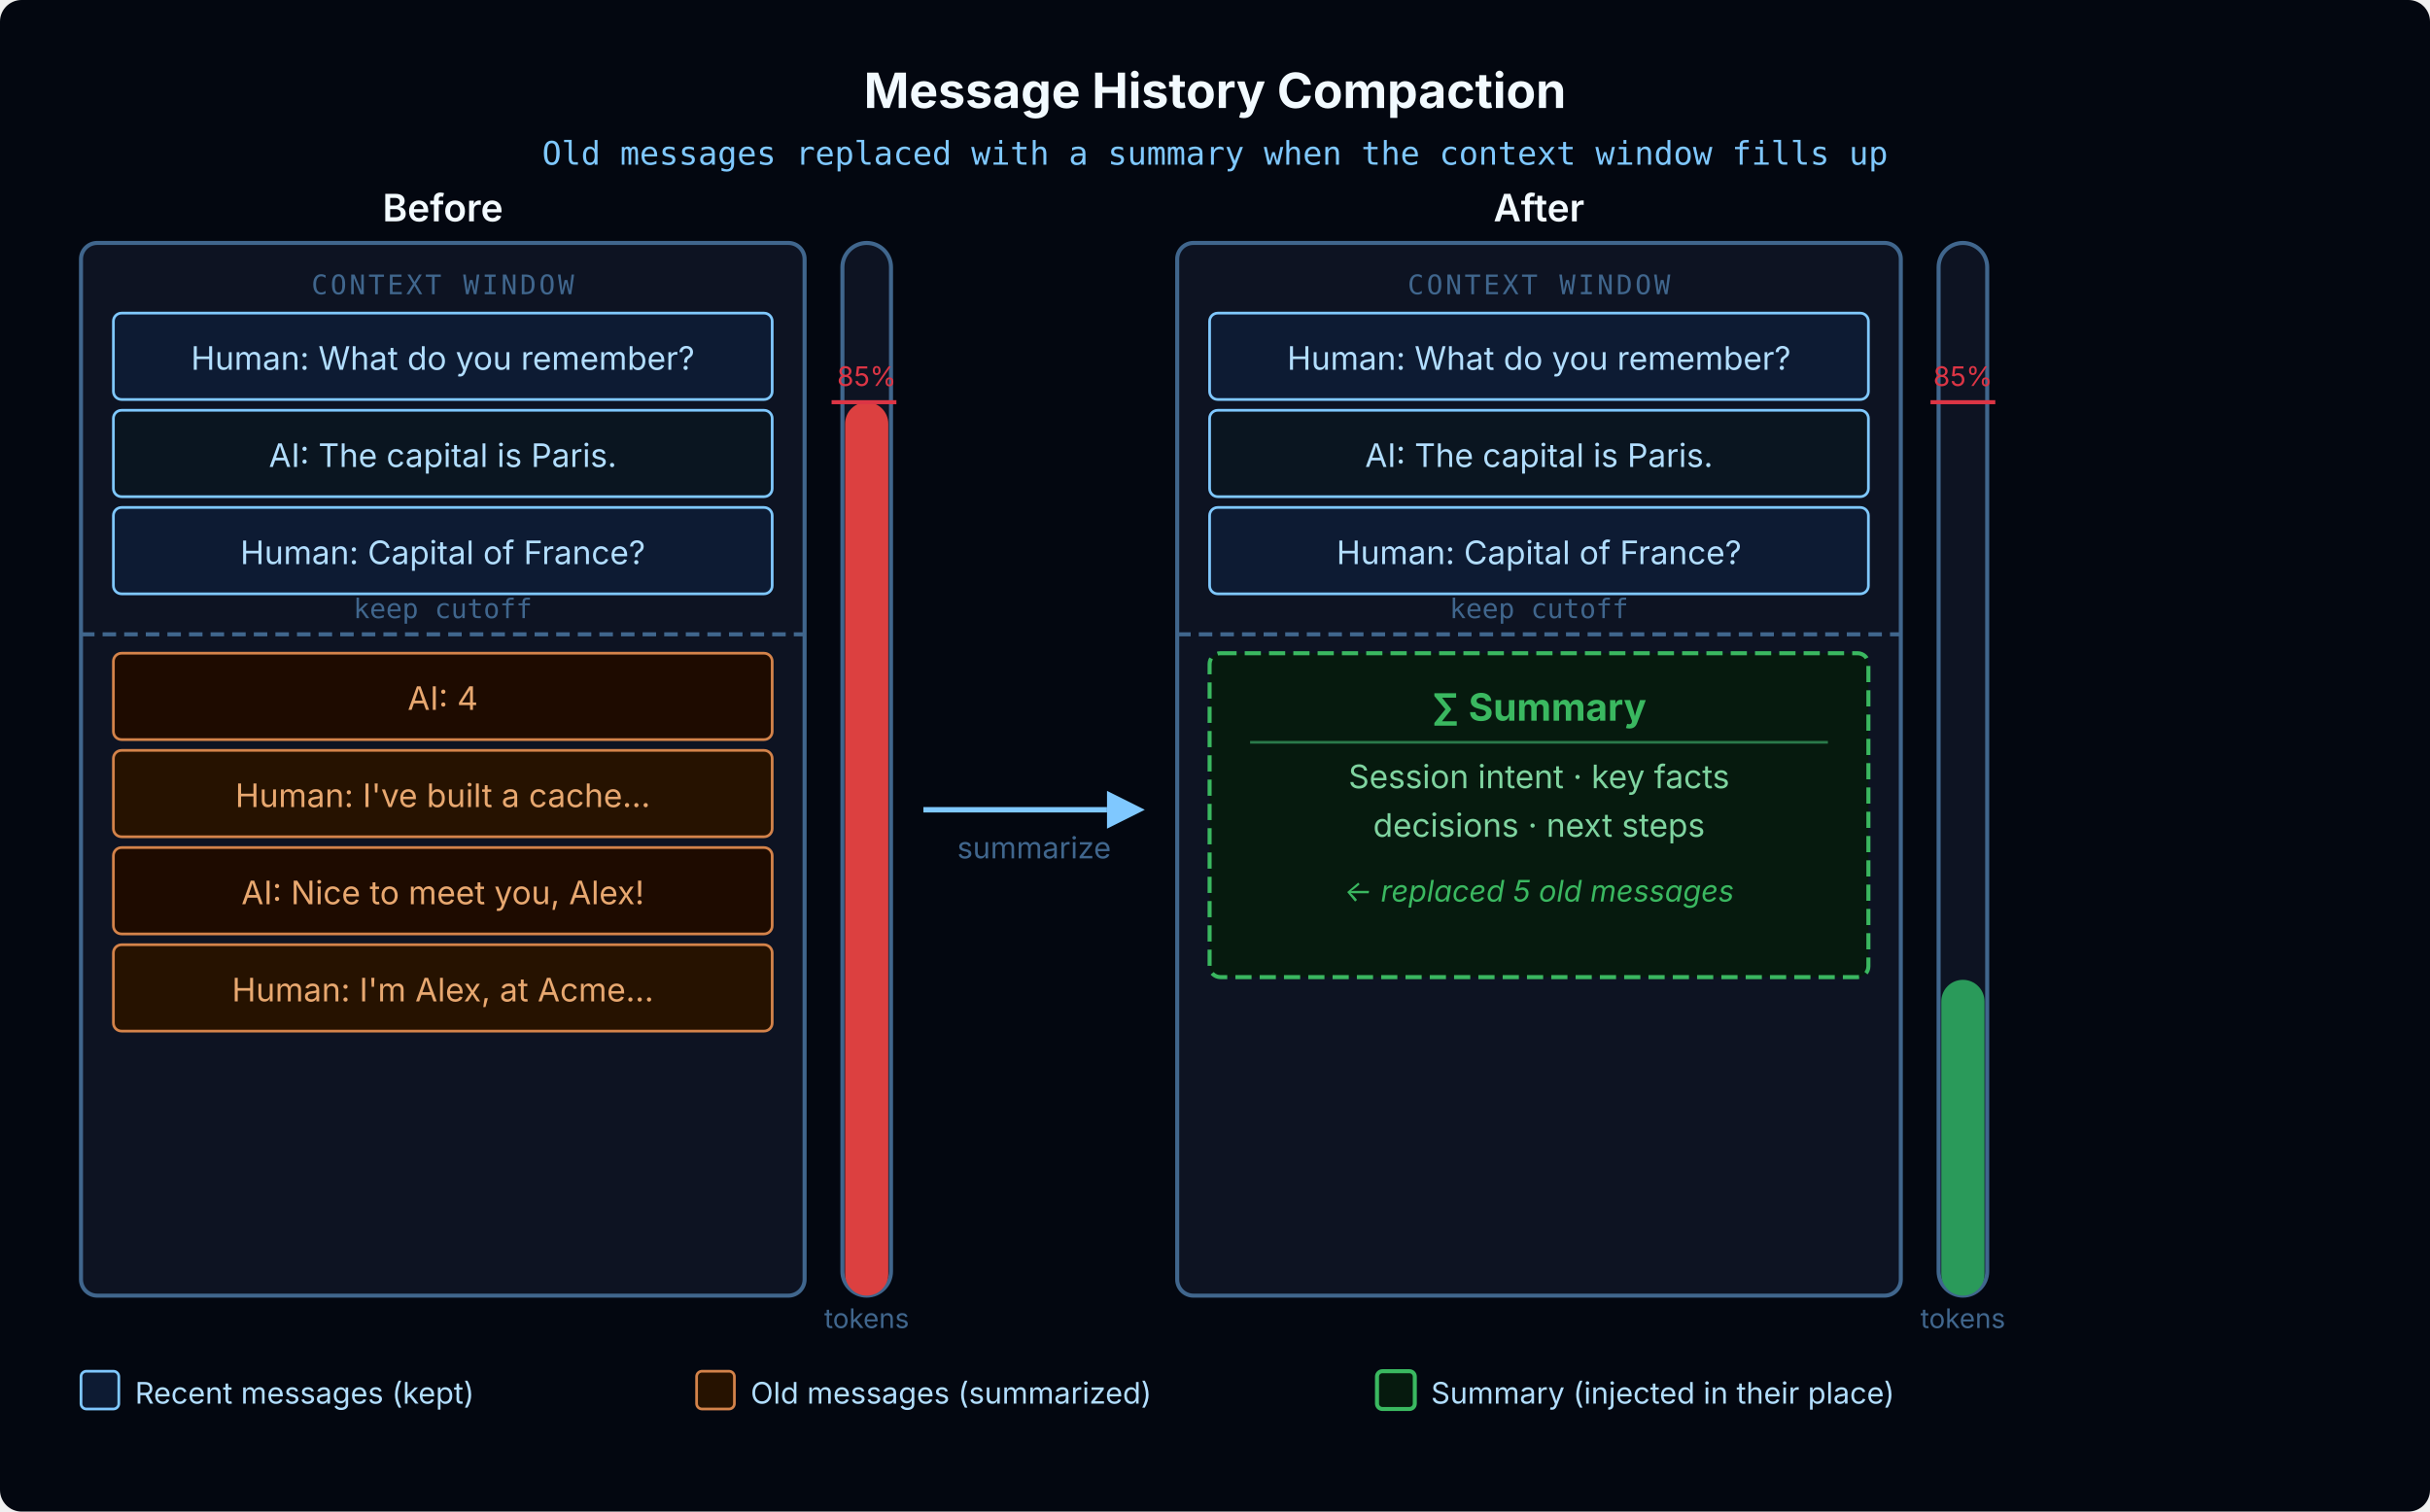
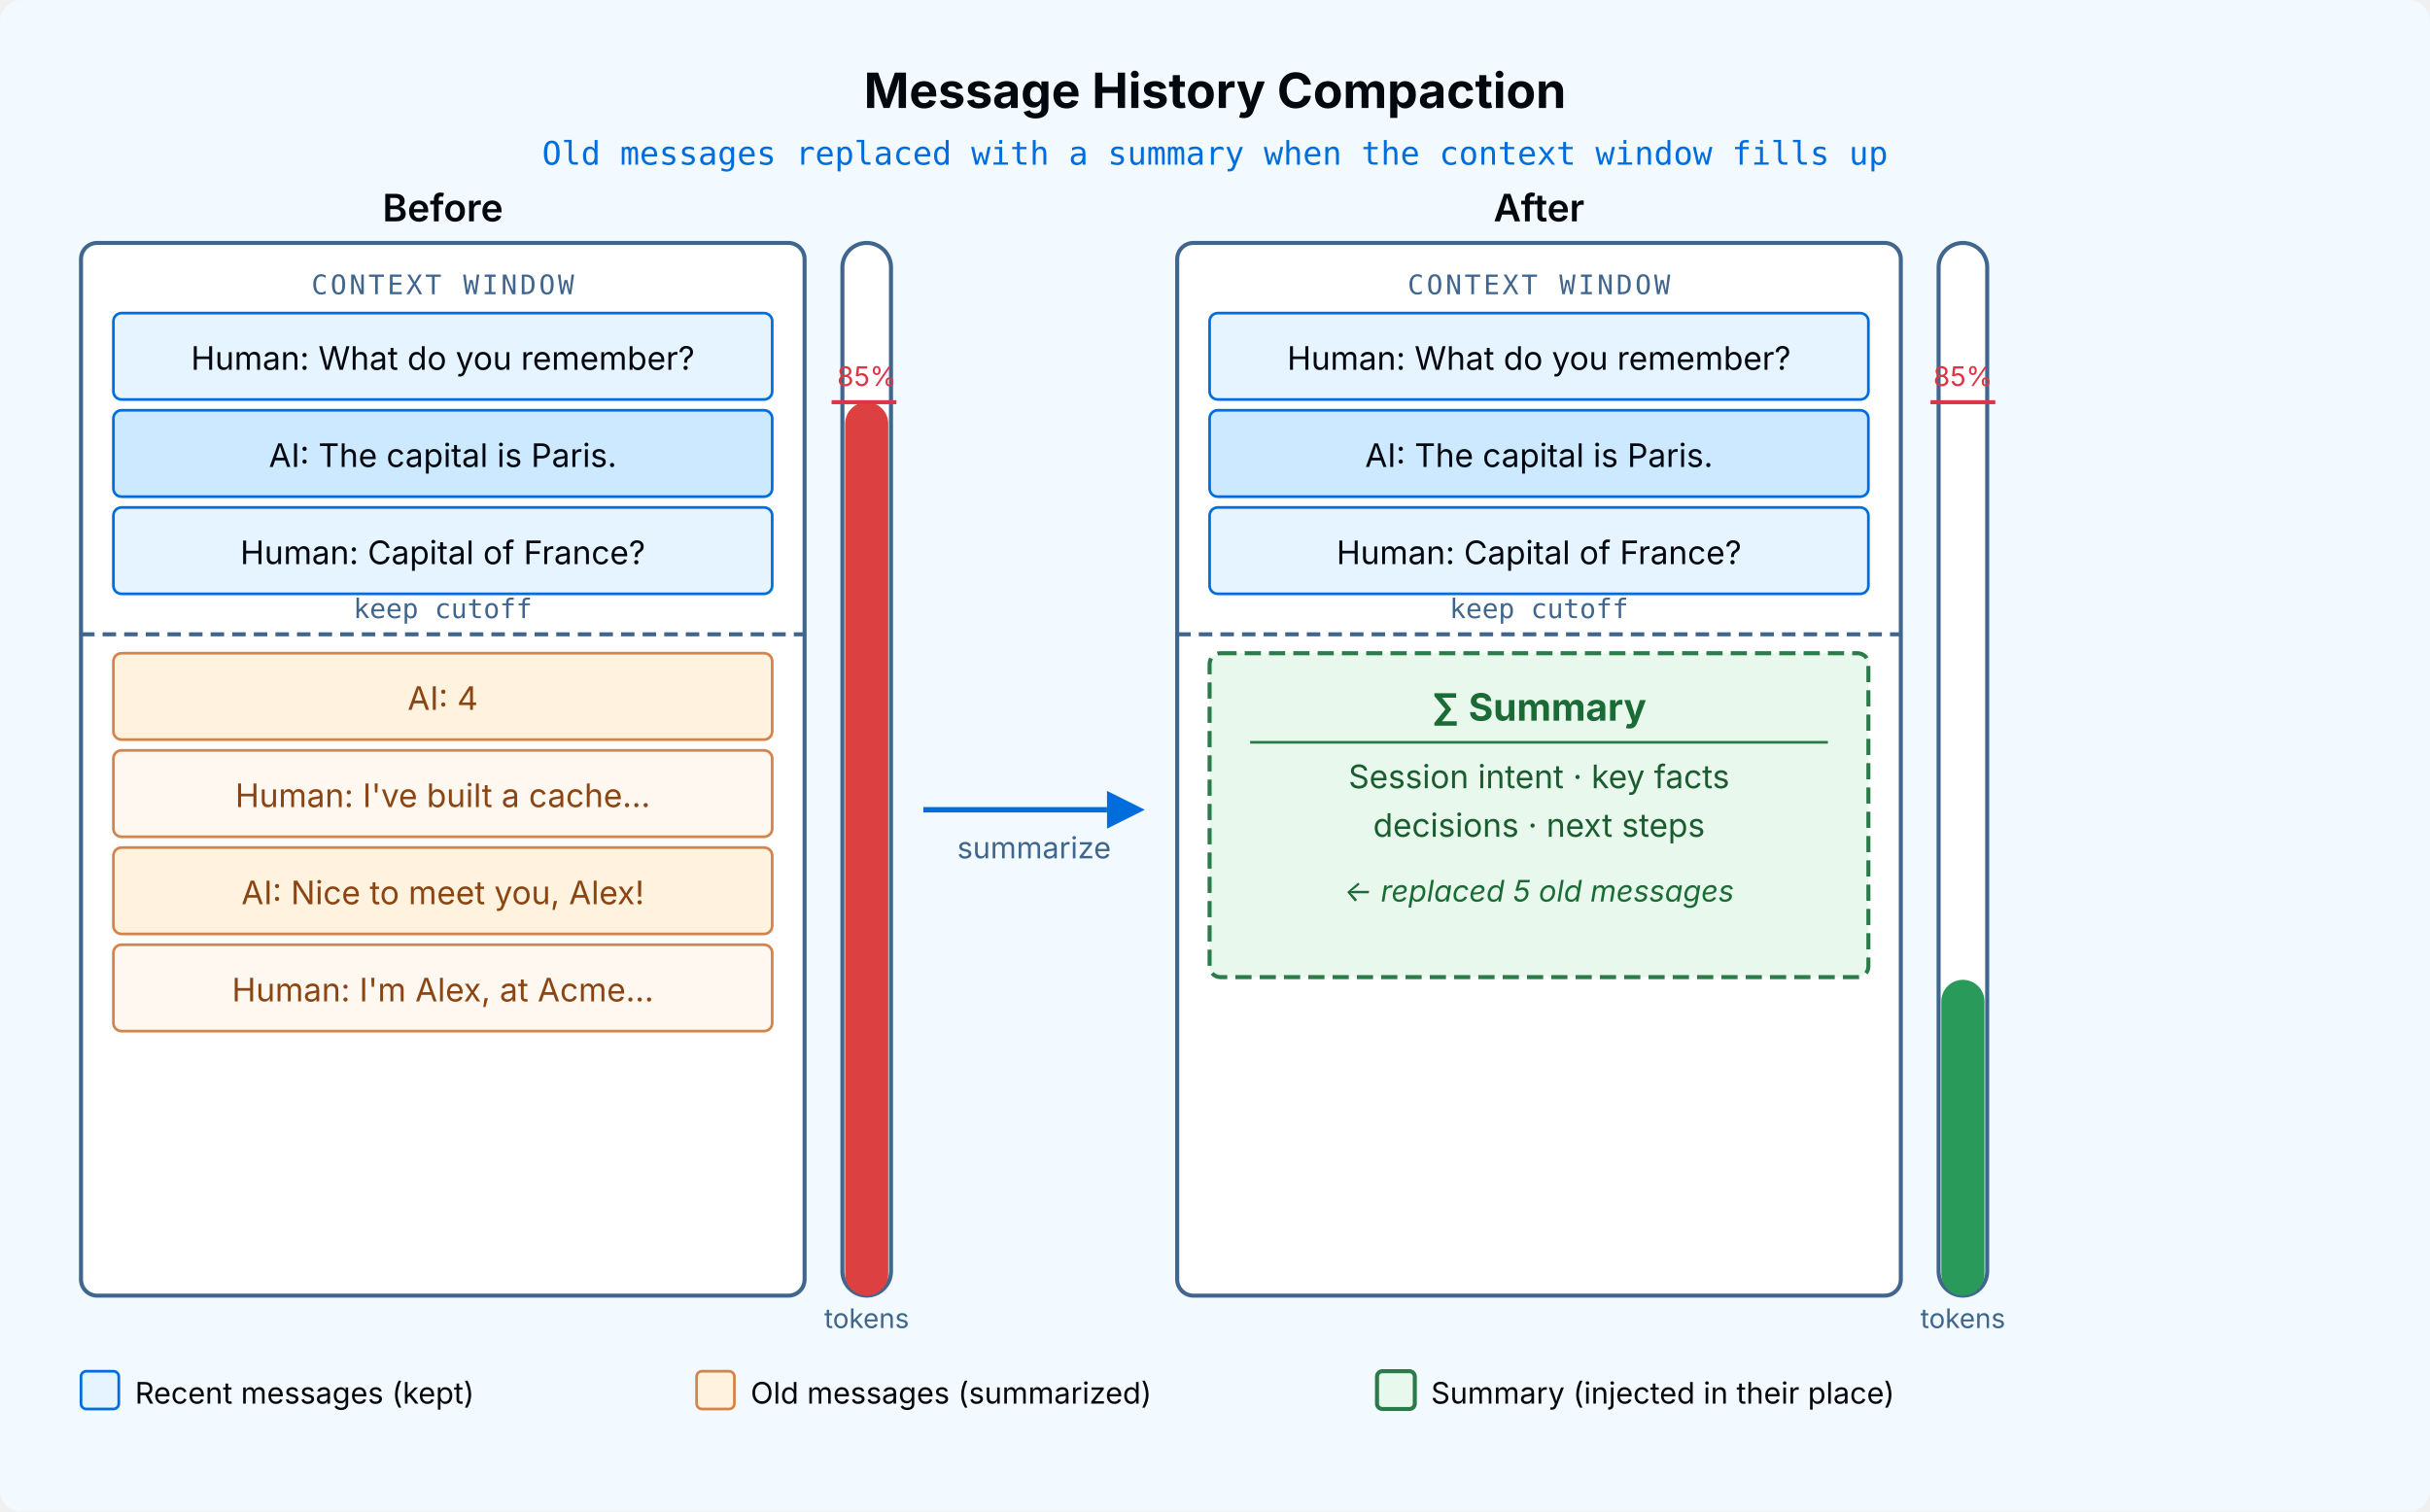
<svg xmlns="http://www.w3.org/2000/svg" width="900" height="560" font-family="'Inter', -apple-system, BlinkMacSystemFont, 'Segoe UI', sans-serif">
-   <rect width="900" height="560" fill="#030710" rx="8" />
-   <text x="450" y="40" text-anchor="middle" font-size="18" font-weight="700" fill="#F2FAFF">Message History Compaction</text>
-   <text x="450" y="61" text-anchor="middle" font-size="12" fill="#7FC8FF" font-family="'IBM Plex Mono', ui-monospace, SFMono-Regular, monospace">Old messages replaced with a summary when the context window fills up</text>
-   <text x="164" y="82" text-anchor="middle" font-size="14" font-weight="600" fill="#F2FAFF">Before</text>
-   <rect x="30" y="90" width="268" height="390" rx="6" fill="#0D1322" stroke="#40668D" stroke-width="1.5" />
+   <rect width="900" height="560" fill="#F2FAFF" rx="8" />
+   <text x="450" y="40" text-anchor="middle" font-size="18" font-weight="700" fill="#030710">Message History Compaction</text>
+   <text x="450" y="61" text-anchor="middle" font-size="12" fill="#006DDD" font-family="'IBM Plex Mono', ui-monospace, SFMono-Regular, monospace">Old messages replaced with a summary when the context window fills up</text>
+   <text x="164" y="82" text-anchor="middle" font-size="14" font-weight="600" fill="#030710">Before</text>
+   <rect x="30" y="90" width="268" height="390" rx="6" fill="#FFFFFF" stroke="#40668D" stroke-width="1.5" />
  <text x="164" y="109" text-anchor="middle" font-size="10" fill="#40668D" font-family="'IBM Plex Mono', ui-monospace, SFMono-Regular, monospace" letter-spacing="1">CONTEXT WINDOW</text>
-   <rect x="42" y="116" width="244" height="32" rx="3" fill="#0D1B33" stroke="#7FC8FF" stroke-width="1" />
-   <text x="164" y="137" text-anchor="middle" font-size="12" fill="#B2DEFF">Human: What do you remember?</text>
-   <rect x="42" y="152" width="244" height="32" rx="3" fill="#0A1520" stroke="#7FC8FF" stroke-width="1" />
-   <text x="164" y="173" text-anchor="middle" font-size="12" fill="#B2DEFF">AI: The capital is Paris.</text>
-   <rect x="42" y="188" width="244" height="32" rx="3" fill="#0D1B33" stroke="#7FC8FF" stroke-width="1" />
-   <text x="164" y="209" text-anchor="middle" font-size="12" fill="#B2DEFF">Human: Capital of France?</text>
+   <rect x="42" y="116" width="244" height="32" rx="3" fill="#E5F4FF" stroke="#006DDD" stroke-width="1" />
+   <text x="164" y="137" text-anchor="middle" font-size="12" fill="#030710">Human: What do you remember?</text>
+   <rect x="42" y="152" width="244" height="32" rx="3" fill="#CCE9FF" stroke="#006DDD" stroke-width="1" />
+   <text x="164" y="173" text-anchor="middle" font-size="12" fill="#030710">AI: The capital is Paris.</text>
+   <rect x="42" y="188" width="244" height="32" rx="3" fill="#E5F4FF" stroke="#006DDD" stroke-width="1" />
+   <text x="164" y="209" text-anchor="middle" font-size="12" fill="#030710">Human: Capital of France?</text>
  <text x="164" y="229" text-anchor="middle" font-size="10" fill="#40668D" font-family="'IBM Plex Mono', ui-monospace, SFMono-Regular, monospace">keep cutoff</text>
  <line x1="30" y1="235" x2="298" y2="235" stroke="#40668D" stroke-width="1.5" stroke-dasharray="5,3" />
-   <rect x="42" y="242" width="244" height="32" rx="3" fill="#1E0B00" stroke="#D4834A" stroke-width="1" />
-   <text x="164" y="263" text-anchor="middle" font-size="12" fill="#E8A870">AI: 4</text>
-   <rect x="42" y="278" width="244" height="32" rx="3" fill="#261200" stroke="#D4834A" stroke-width="1" />
-   <text x="164" y="299" text-anchor="middle" font-size="12" fill="#E8A870">Human: I've built a cache...</text>
-   <rect x="42" y="314" width="244" height="32" rx="3" fill="#1E0B00" stroke="#D4834A" stroke-width="1" />
-   <text x="164" y="335" text-anchor="middle" font-size="12" fill="#E8A870">AI: Nice to meet you, Alex!</text>
-   <rect x="42" y="350" width="244" height="32" rx="3" fill="#261200" stroke="#D4834A" stroke-width="1" />
-   <text x="164" y="371" text-anchor="middle" font-size="12" fill="#E8A870">Human: I'm Alex, at Acme...</text>
-   <rect x="312" y="90" width="18" height="390" rx="9" fill="#0D1322" stroke="#40668D" stroke-width="1.5" />
+   <rect x="42" y="242" width="244" height="32" rx="3" fill="#FFF3E0" stroke="#D4834A" stroke-width="1" />
+   <text x="164" y="263" text-anchor="middle" font-size="12" fill="#8B4513">AI: 4</text>
+   <rect x="42" y="278" width="244" height="32" rx="3" fill="#FFF8F0" stroke="#D4834A" stroke-width="1" />
+   <text x="164" y="299" text-anchor="middle" font-size="12" fill="#8B4513">Human: I've built a cache...</text>
+   <rect x="42" y="314" width="244" height="32" rx="3" fill="#FFF3E0" stroke="#D4834A" stroke-width="1" />
+   <text x="164" y="335" text-anchor="middle" font-size="12" fill="#8B4513">AI: Nice to meet you, Alex!</text>
+   <rect x="42" y="350" width="244" height="32" rx="3" fill="#FFF8F0" stroke="#D4834A" stroke-width="1" />
+   <text x="164" y="371" text-anchor="middle" font-size="12" fill="#8B4513">Human: I'm Alex, at Acme...</text>
+   <rect x="312" y="90" width="18" height="390" rx="9" fill="#FFFFFF" stroke="#40668D" stroke-width="1.5" />
  <rect x="313" y="149" width="16" height="331" rx="8" fill="#DC4040" />
  <line x1="308" y1="149" x2="332" y2="149" stroke="#DC3545" stroke-width="1.5" />
  <text x="321" y="143" text-anchor="middle" font-size="10" fill="#DC3545">85%</text>
  <text x="321" y="492" text-anchor="middle" font-size="10" fill="#40668D">tokens</text>
-   <line x1="342" y1="300" x2="410" y2="300" stroke="#7FC8FF" stroke-width="2" />
-   <polygon points="410,293 424,300 410,307" fill="#7FC8FF" />
+   <line x1="342" y1="300" x2="410" y2="300" stroke="#006DDD" stroke-width="2" />
+   <polygon points="410,293 424,300 410,307" fill="#006DDD" />
  <text x="383" y="318" text-anchor="middle" font-size="11" fill="#40668D">summarize</text>
-   <text x="570" y="82" text-anchor="middle" font-size="14" font-weight="600" fill="#F2FAFF">After</text>
-   <rect x="436" y="90" width="268" height="390" rx="6" fill="#0D1322" stroke="#40668D" stroke-width="1.5" />
+   <text x="570" y="82" text-anchor="middle" font-size="14" font-weight="600" fill="#030710">After</text>
+   <rect x="436" y="90" width="268" height="390" rx="6" fill="#FFFFFF" stroke="#40668D" stroke-width="1.5" />
  <text x="570" y="109" text-anchor="middle" font-size="10" fill="#40668D" font-family="'IBM Plex Mono', ui-monospace, SFMono-Regular, monospace" letter-spacing="1">CONTEXT WINDOW</text>
-   <rect x="448" y="116" width="244" height="32" rx="3" fill="#0D1B33" stroke="#7FC8FF" stroke-width="1" />
-   <text x="570" y="137" text-anchor="middle" font-size="12" fill="#B2DEFF">Human: What do you remember?</text>
-   <rect x="448" y="152" width="244" height="32" rx="3" fill="#0A1520" stroke="#7FC8FF" stroke-width="1" />
-   <text x="570" y="173" text-anchor="middle" font-size="12" fill="#B2DEFF">AI: The capital is Paris.</text>
-   <rect x="448" y="188" width="244" height="32" rx="3" fill="#0D1B33" stroke="#7FC8FF" stroke-width="1" />
-   <text x="570" y="209" text-anchor="middle" font-size="12" fill="#B2DEFF">Human: Capital of France?</text>
+   <rect x="448" y="116" width="244" height="32" rx="3" fill="#E5F4FF" stroke="#006DDD" stroke-width="1" />
+   <text x="570" y="137" text-anchor="middle" font-size="12" fill="#030710">Human: What do you remember?</text>
+   <rect x="448" y="152" width="244" height="32" rx="3" fill="#CCE9FF" stroke="#006DDD" stroke-width="1" />
+   <text x="570" y="173" text-anchor="middle" font-size="12" fill="#030710">AI: The capital is Paris.</text>
+   <rect x="448" y="188" width="244" height="32" rx="3" fill="#E5F4FF" stroke="#006DDD" stroke-width="1" />
+   <text x="570" y="209" text-anchor="middle" font-size="12" fill="#030710">Human: Capital of France?</text>
  <text x="570" y="229" text-anchor="middle" font-size="10" fill="#40668D" font-family="'IBM Plex Mono', ui-monospace, SFMono-Regular, monospace">keep cutoff</text>
  <line x1="436" y1="235" x2="704" y2="235" stroke="#40668D" stroke-width="1.5" stroke-dasharray="5,3" />
-   <rect x="448" y="242" width="244" height="120" rx="4" fill="#061A0E" stroke="#3AB860" stroke-width="1.5" stroke-dasharray="6,3" />
-   <text x="570" y="267" text-anchor="middle" font-size="14" font-weight="700" fill="#3AB860">∑ Summary</text>
+   <rect x="448" y="242" width="244" height="120" rx="4" fill="#E8F8ED" stroke="#2A7A4A" stroke-width="1.5" stroke-dasharray="6,3" />
+   <text x="570" y="267" text-anchor="middle" font-size="14" font-weight="700" fill="#1A6B35">∑ Summary</text>
  <line x1="463" y1="275" x2="677" y2="275" stroke="#2A7A4A" stroke-width="1" />
-   <text x="570" y="292" text-anchor="middle" font-size="12" fill="#7FD4A0">Session intent · key facts</text>
-   <text x="570" y="310" text-anchor="middle" font-size="12" fill="#7FD4A0">decisions · next steps</text>
-   <text x="570" y="334" text-anchor="middle" font-size="11" font-style="italic" fill="#3AB860">← replaced 5 old messages</text>
-   <rect x="718" y="90" width="18" height="390" rx="9" fill="#0D1322" stroke="#40668D" stroke-width="1.5" />
+   <text x="570" y="292" text-anchor="middle" font-size="12" fill="#1A5C30">Session intent · key facts</text>
+   <text x="570" y="310" text-anchor="middle" font-size="12" fill="#1A5C30">decisions · next steps</text>
+   <text x="570" y="334" text-anchor="middle" font-size="11" font-style="italic" fill="#1A6B35">← replaced 5 old messages</text>
+   <rect x="718" y="90" width="18" height="390" rx="9" fill="#FFFFFF" stroke="#40668D" stroke-width="1.5" />
  <rect x="719" y="363" width="16" height="117" rx="8" fill="#2A9A5A" />
  <line x1="715" y1="149" x2="739" y2="149" stroke="#DC3545" stroke-width="1.5" />
  <text x="727" y="143" text-anchor="middle" font-size="10" fill="#DC3545">85%</text>
  <text x="727" y="492" text-anchor="middle" font-size="10" fill="#40668D">tokens</text>
-   <rect x="30" y="508" width="14" height="14" rx="2" fill="#0D1B33" stroke="#7FC8FF" stroke-width="1" />
-   <text x="50" y="520" font-size="11" fill="#B2DEFF">Recent messages (kept)</text>
-   <rect x="258" y="508" width="14" height="14" rx="2" fill="#261200" stroke="#D4834A" stroke-width="1" />
-   <text x="278" y="520" font-size="11" fill="#B2DEFF">Old messages (summarized)</text>
-   <rect x="510" y="508" width="14" height="14" rx="2" fill="#061A0E" stroke="#3AB860" stroke-width="1.5" />
-   <text x="530" y="520" font-size="11" fill="#B2DEFF">Summary (injected in their place)</text>
+   <rect x="30" y="508" width="14" height="14" rx="2" fill="#E5F4FF" stroke="#006DDD" stroke-width="1" />
+   <text x="50" y="520" font-size="11" fill="#030710">Recent messages (kept)</text>
+   <rect x="258" y="508" width="14" height="14" rx="2" fill="#FFF3E0" stroke="#D4834A" stroke-width="1" />
+   <text x="278" y="520" font-size="11" fill="#030710">Old messages (summarized)</text>
+   <rect x="510" y="508" width="14" height="14" rx="2" fill="#E8F8ED" stroke="#2A7A4A" stroke-width="1.5" />
+   <text x="530" y="520" font-size="11" fill="#030710">Summary (injected in their place)</text>
</svg>
